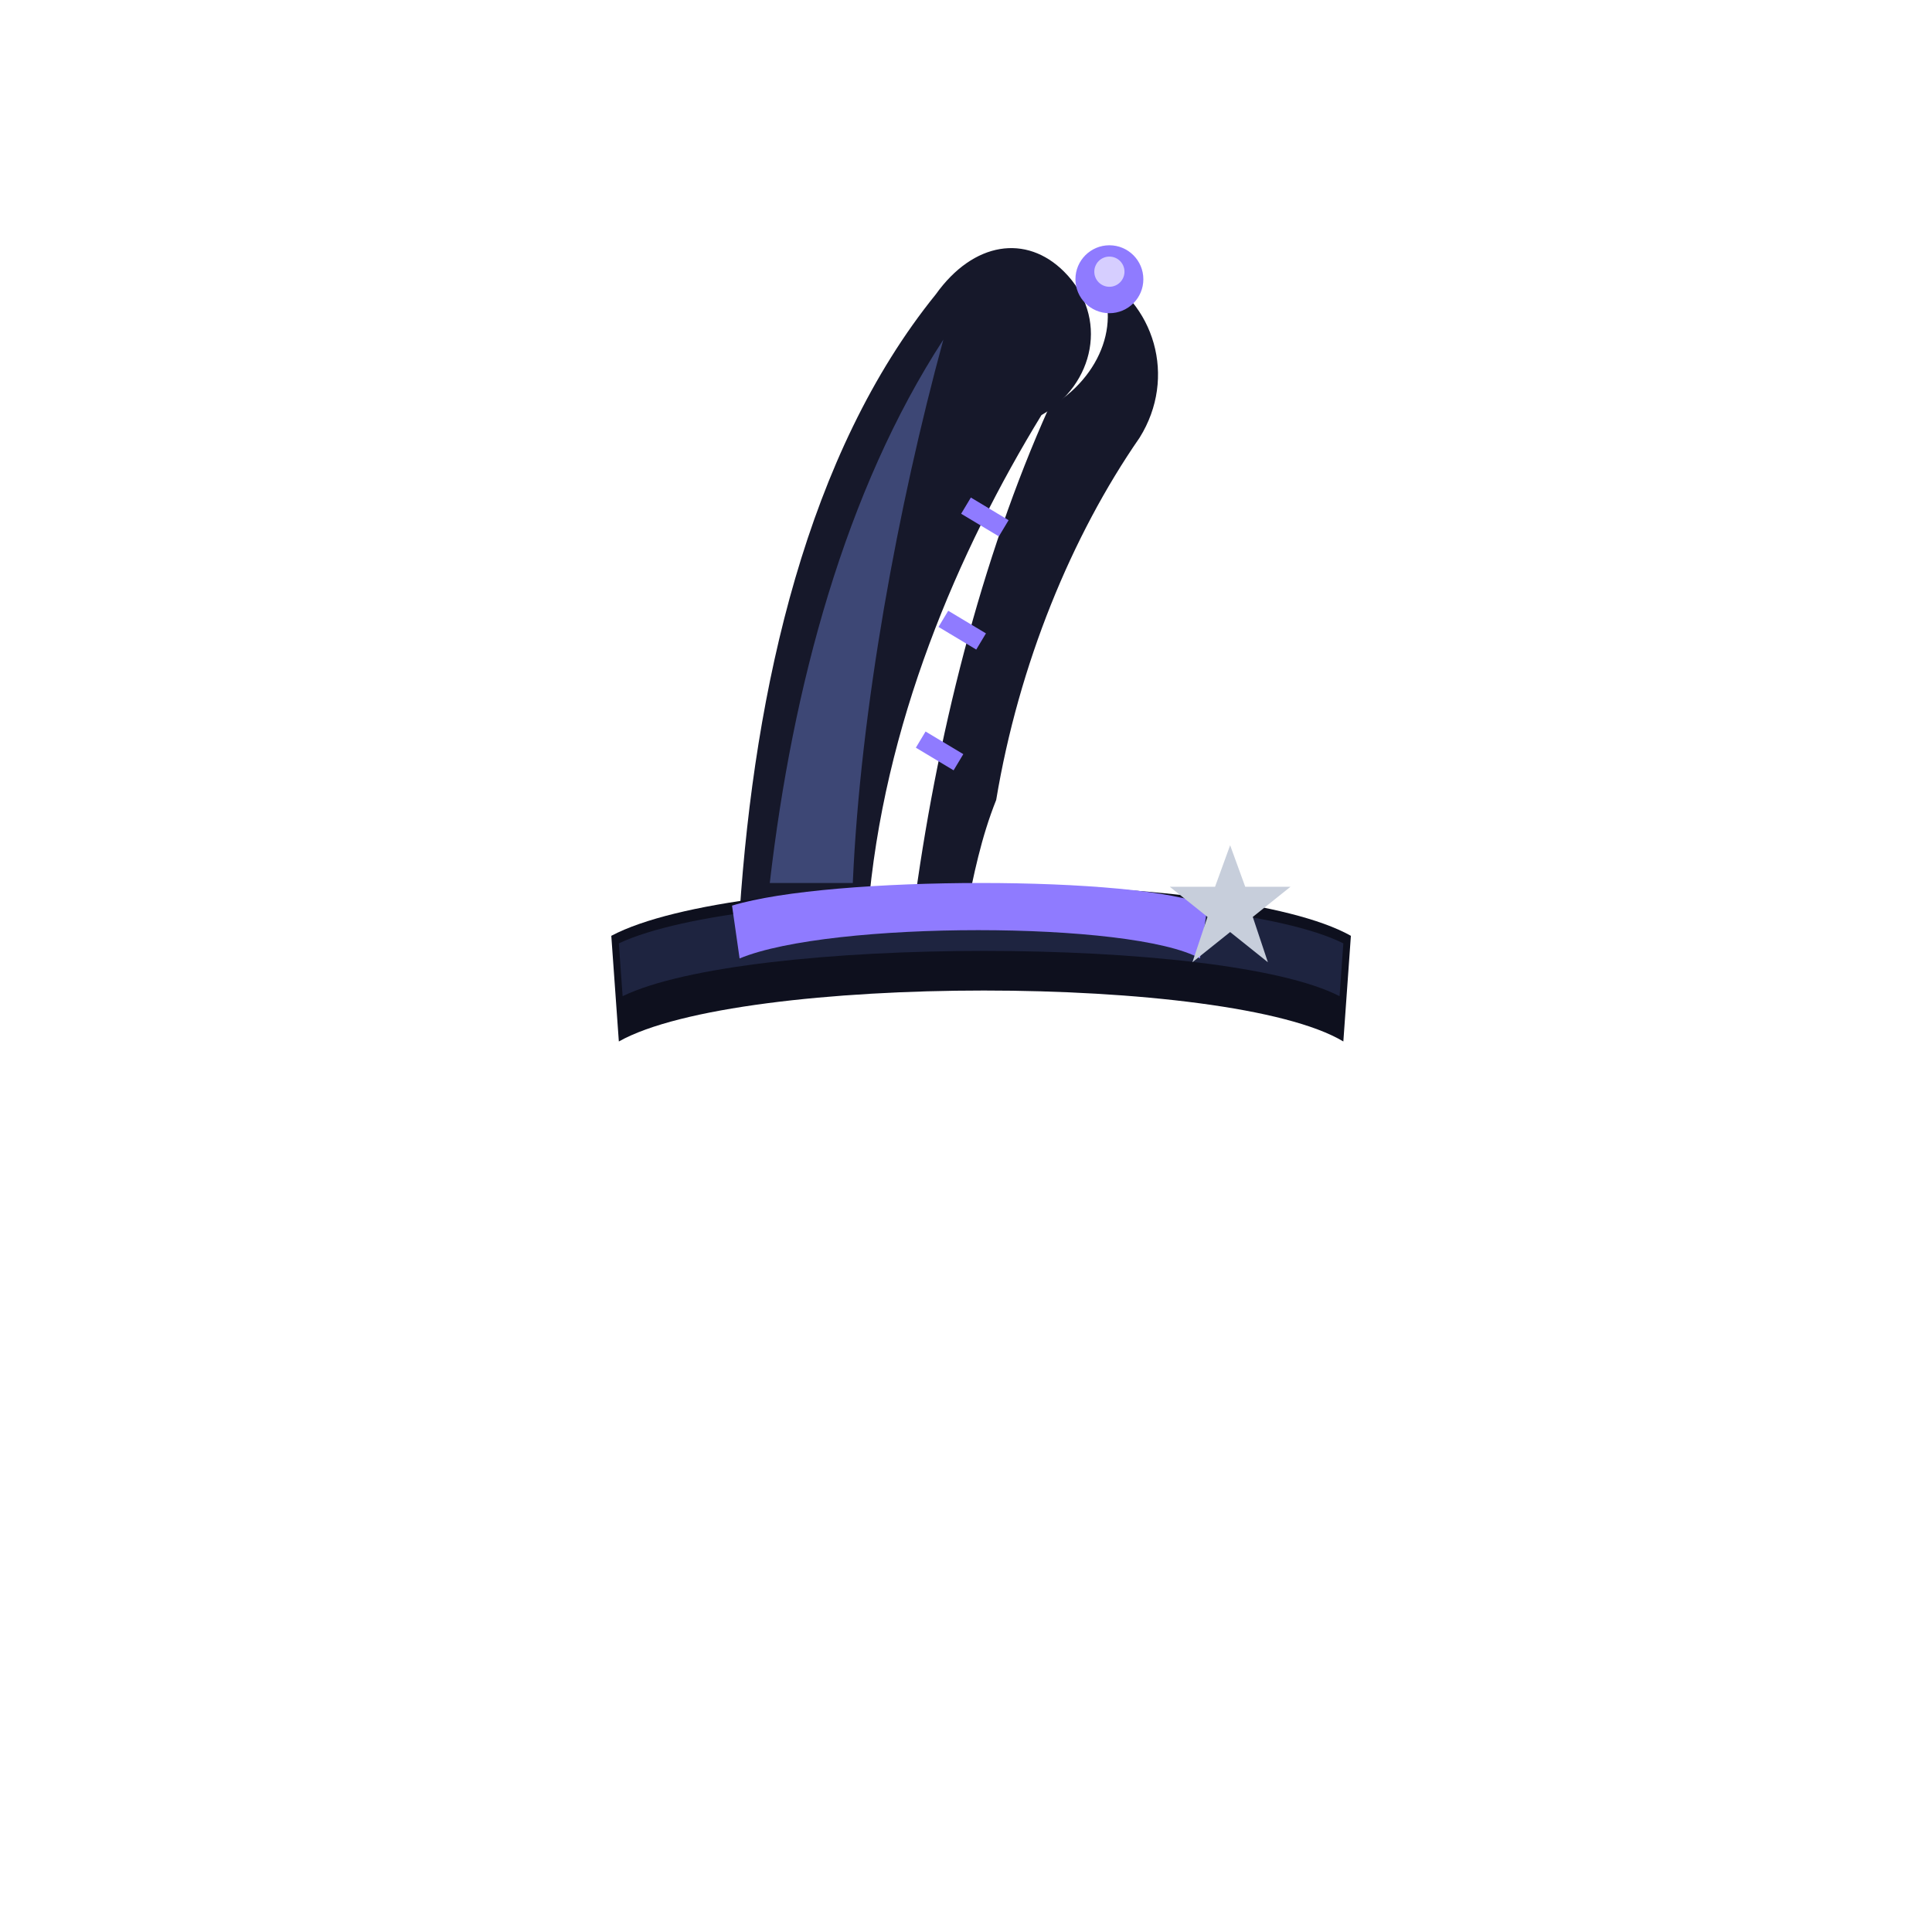
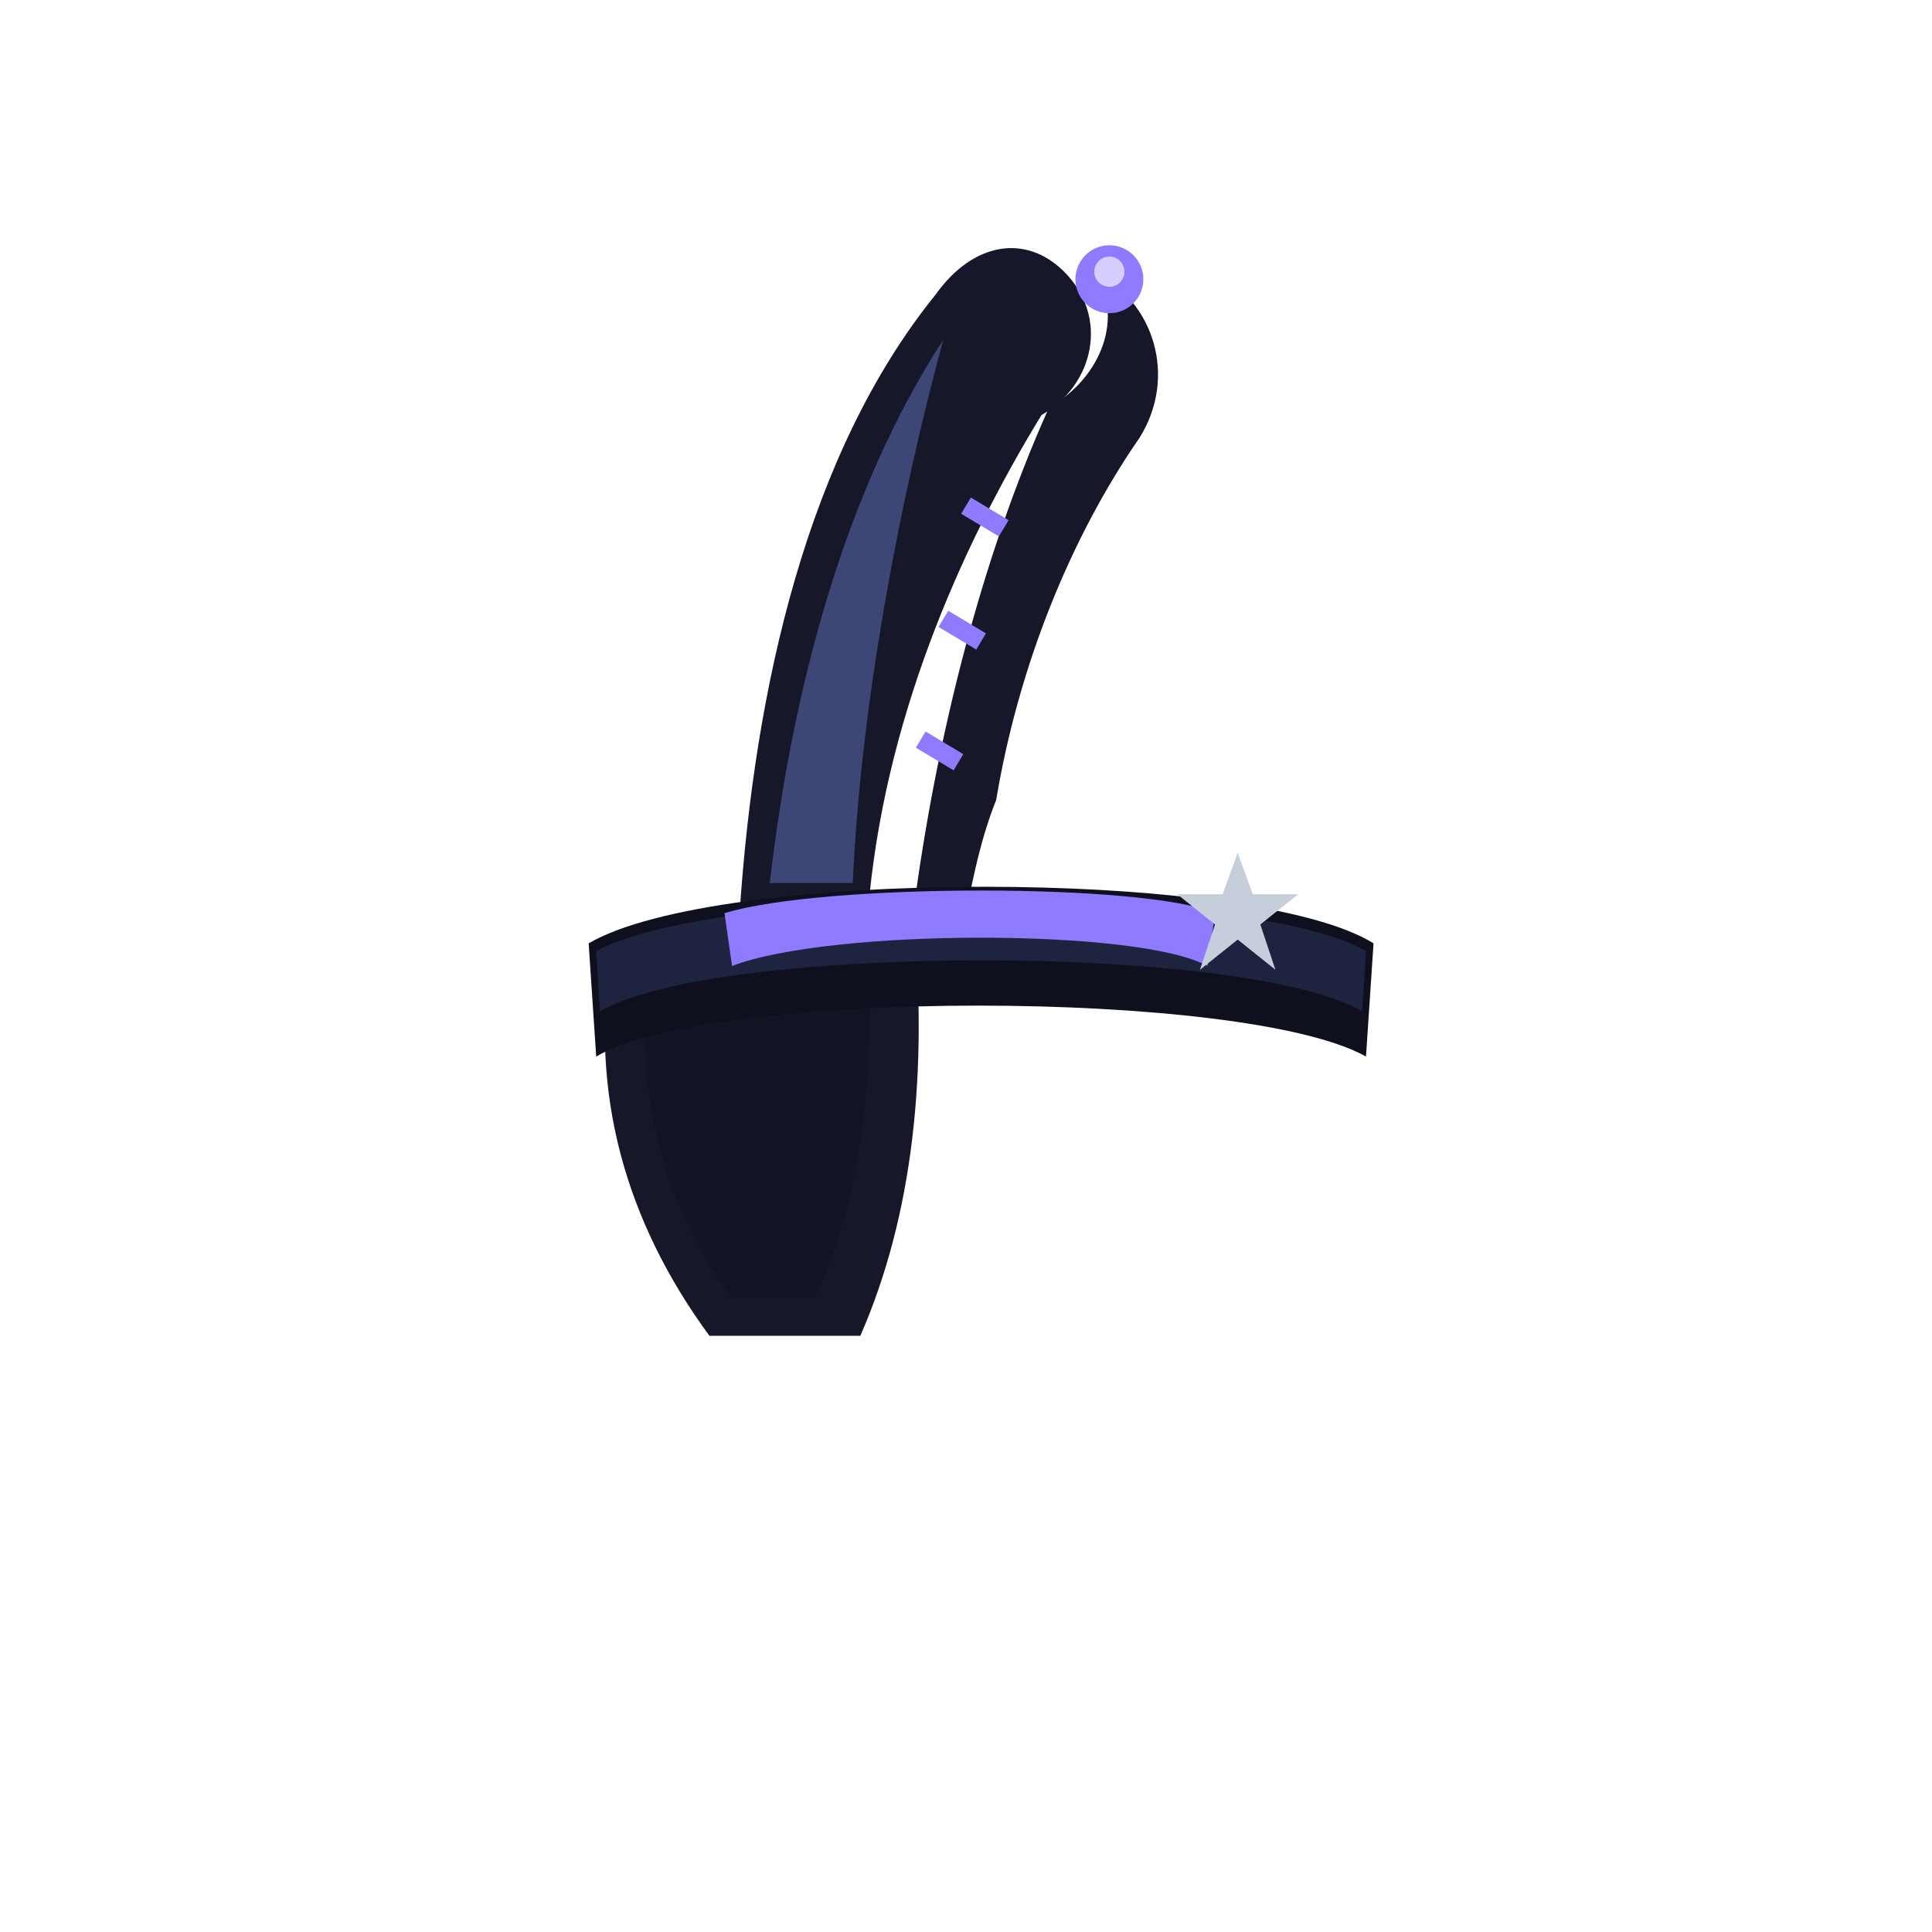
<svg xmlns="http://www.w3.org/2000/svg" viewBox="0 0 512 512" width="512" height="512">
+   <path d="M162 252 C176 244 208 240 242 242 C246 284 242 322 228 354 L188 354 C166 324 156 290 162 252 Z" fill="#16182A" />
+   <path d="M172 258 C184 252 208 249 230 250 C232 286 228 318 216 344 L194 344 C176 320 168 290 172 258 Z" fill="#0E101E" opacity="0.55" />
  <path d="M196 242 C200 182 214 120 248 78 C258 64 272 62 282 72 C294 84 290 102 276 110 C254 146 234 192 230 242 Z" fill="#16182A" />
  <path d="M278 108 C292 100 298 84 290 72 C306 80 312 100 302 116 C284 142 270 176 264 212 C260 222 258 232 256 242 L242 242 C248 196 260 148 278 108 Z" fill="#16182A" />
  <path d="M204 234 C210 182 224 130 250 90 C238 134 228 188 226 234 Z" fill="#3D4775" />
  <circle cx="294" cy="74" r="9" fill="#8F7BFF" />
  <circle cx="294" cy="72" r="4" fill="#D6CEFF" />
  <path d="M244 196 L254 202 M250 164 L260 170 M256 134 L266 140" stroke="#8F7BFF" stroke-width="5" fill="none" />
-   <path d="M162 248 C196 230 326 230 358 248 L356 276 C326 258 196 258 164 276 Z" fill="#0E101E" />
-   <path d="M164 250 C198 234 324 234 356 250 L355 264 C324 248 198 248 165 264 Z" fill="#1E2440" />
-   <path d="M194 240 C220 232 302 232 320 240 L318 254 C300 244 220 244 196 254 Z" fill="#8F7BFF" />
-   <path d="M326 224 L330 235 L342 235 L332 243 L336 255 L326 247 L316 255 L320 243 L310 235 L322 235 Z" fill="#C7CEDB" />
+   <path d="M156 250 C190 230 332 230 364 250 L362 280 C330 262 188 262 158 280 Z" fill="#0E101E" />
+   <path d="M158 252 C192 234 330 234 362 252 L361 268 C330 250 190 250 159 268 Z" fill="#1E2440" />
+   <path d="M192 242 C218 234 304 234 322 242 L320 256 C302 246 220 246 194 256 Z" fill="#8F7BFF" />
+   <path d="M328 226 L332 237 L344 237 L334 245 L338 257 L328 249 L318 257 L322 245 L312 237 L324 237 Z" fill="#C7CEDB" />
</svg>
